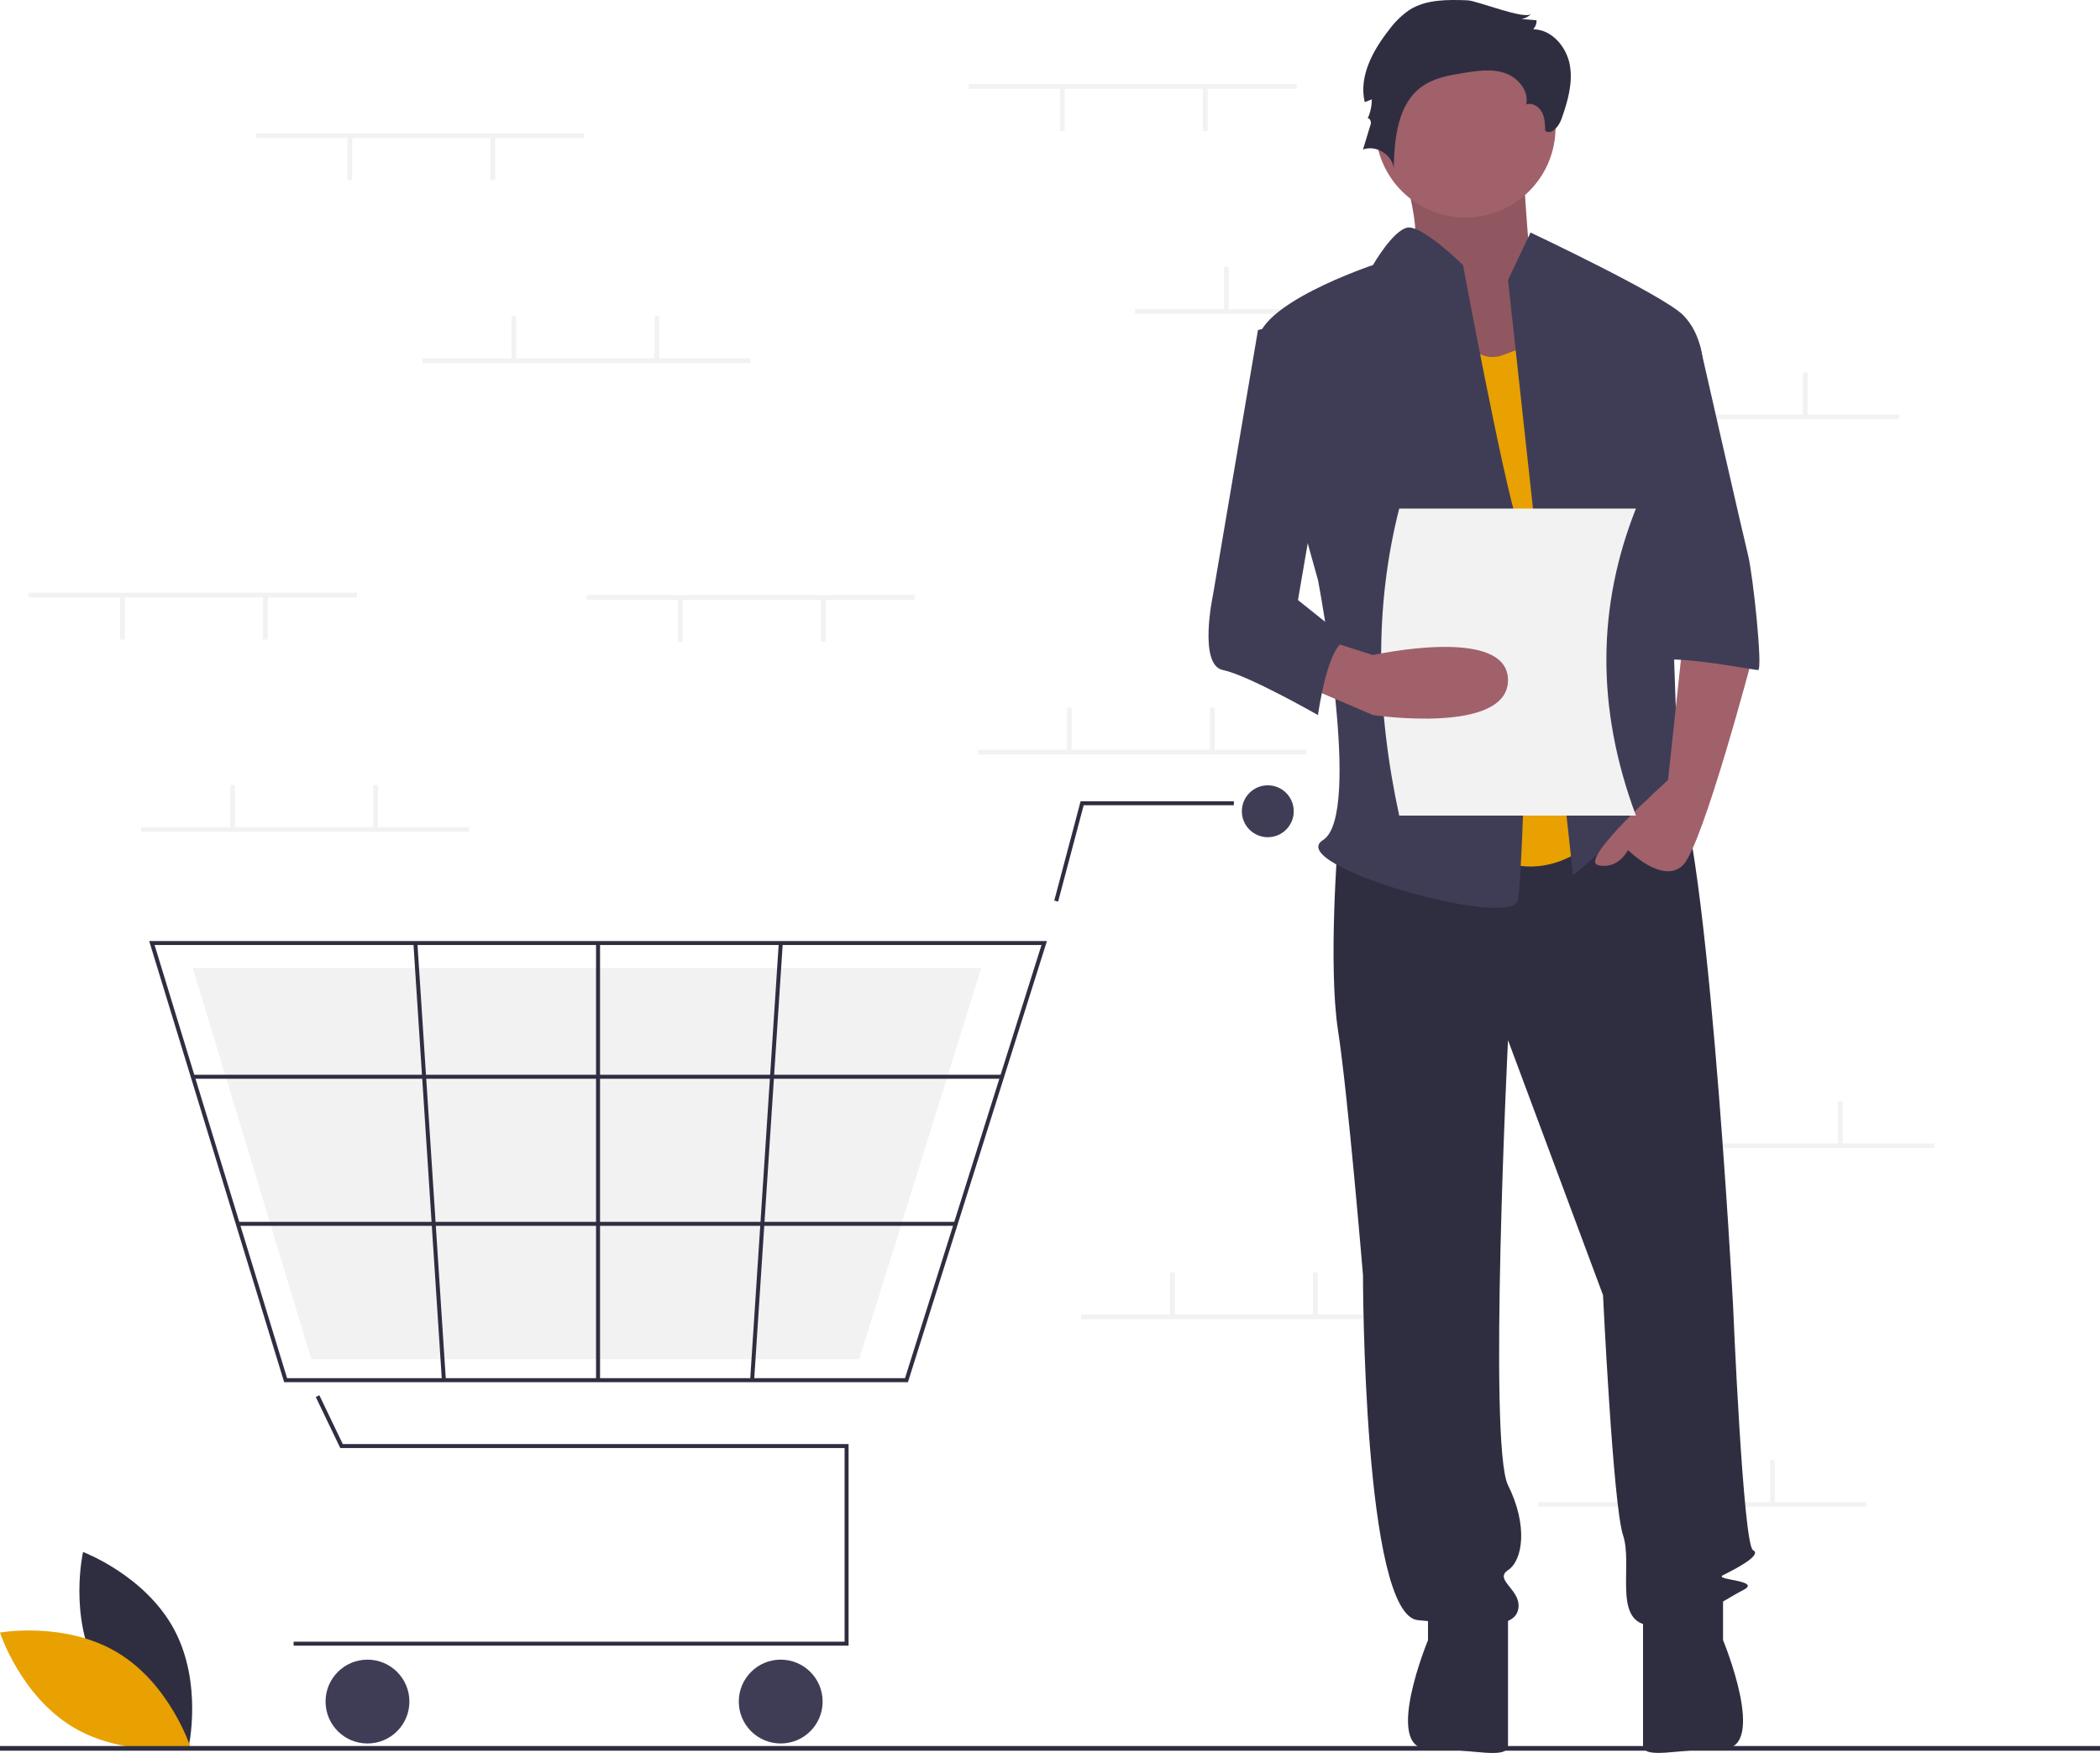
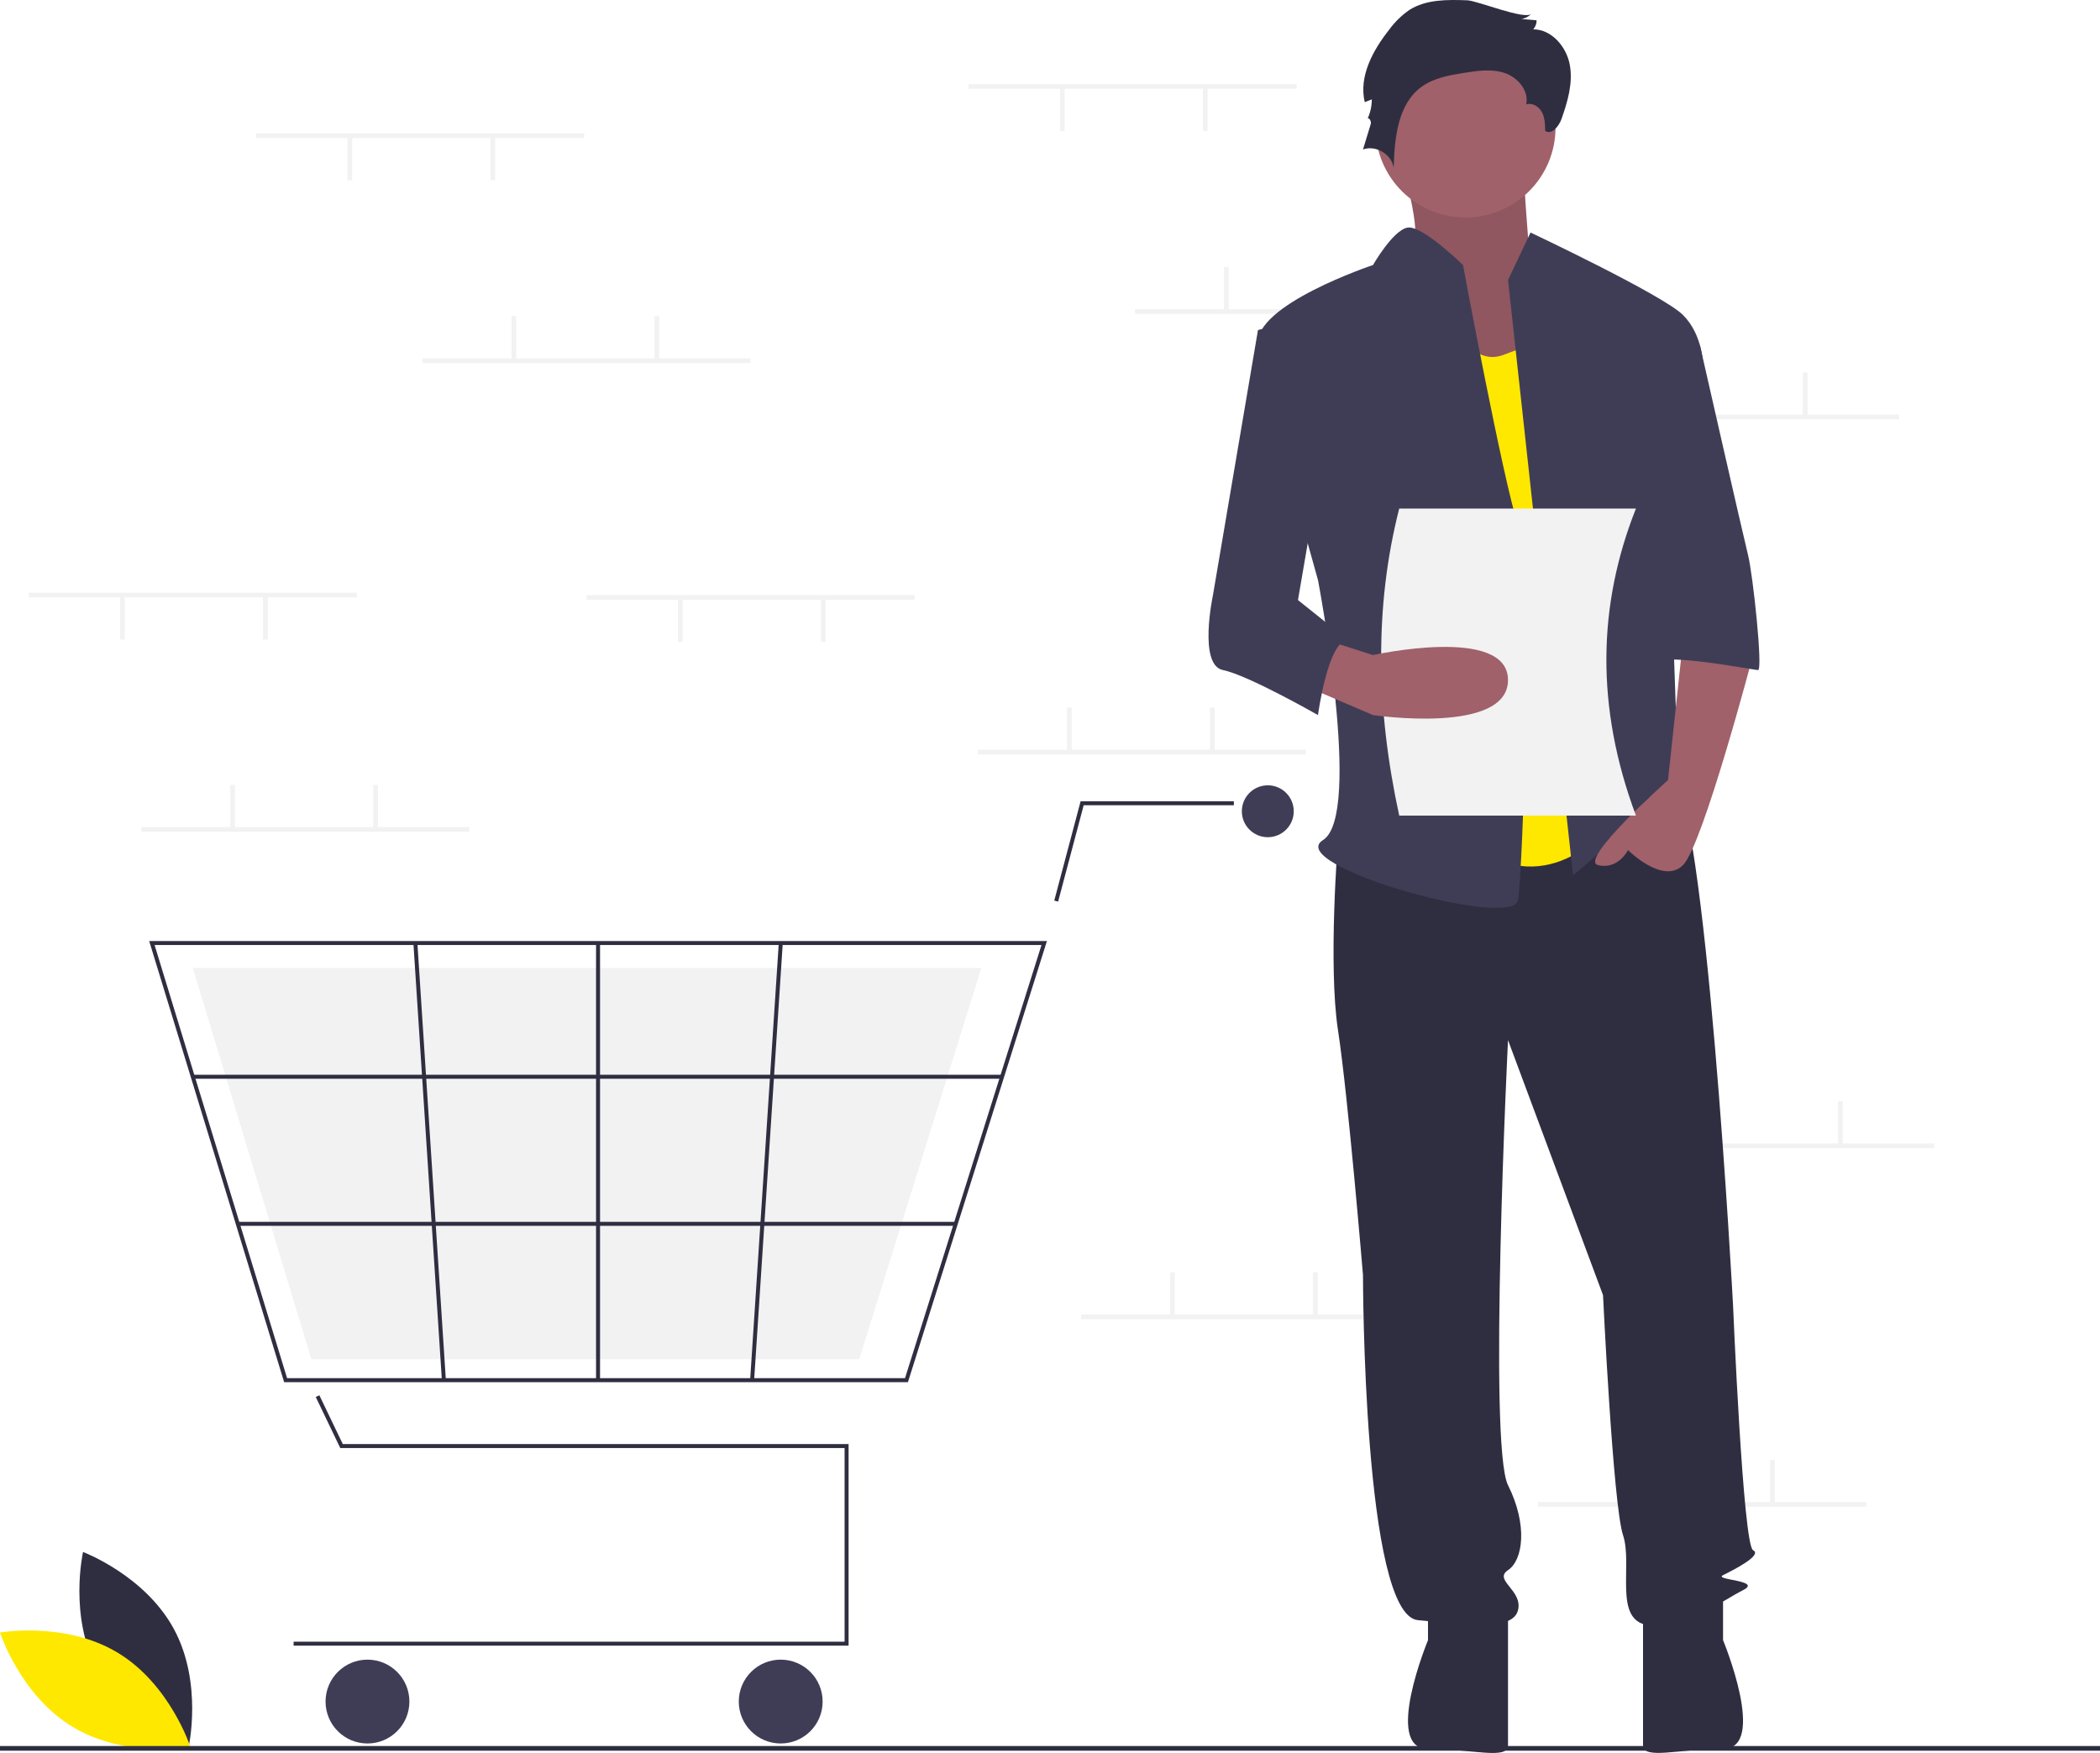
<svg xmlns="http://www.w3.org/2000/svg" data-name="Layer 1" width="896" height="747.971" viewBox="0 0 896 747.971">
  <path d="M193.634,788.752c12.428,23.049,38.806,32.944,38.806,32.944s6.227-27.475-6.201-50.524-38.806-32.944-38.806-32.944S181.206,765.703,193.634,788.752Z" transform="translate(-152 -76.01429)" fill="#2f2e41" />
-   <path d="M202.177,781.169c22.438,13.5,31.08,40.314,31.08,40.314s-27.738,4.927-50.177-8.573S152,772.596,152,772.596,179.738,767.67,202.177,781.169Z" transform="translate(-152 -76.01429)" fill="#e8a100" />
+   <path d="M202.177,781.169c22.438,13.5,31.08,40.314,31.08,40.314s-27.738,4.927-50.177-8.573S152,772.596,152,772.596,179.738,767.67,202.177,781.169Z" transform="translate(-152 -76.01429)" fill="#ffe800" />
  <rect x="413.248" y="35.908" width="140" height="2" fill="#f2f2f2" />
  <rect x="513.249" y="37.408" width="2" height="18.5" fill="#f2f2f2" />
  <rect x="452.248" y="37.408" width="2" height="18.5" fill="#f2f2f2" />
  <rect x="484.248" y="131.908" width="140" height="2" fill="#f2f2f2" />
  <rect x="522.249" y="113.908" width="2" height="18.5" fill="#f2f2f2" />
  <rect x="583.249" y="113.908" width="2" height="18.5" fill="#f2f2f2" />
  <rect x="670.249" y="176.908" width="140" height="2" fill="#f2f2f2" />
  <rect x="708.249" y="158.908" width="2" height="18.5" fill="#f2f2f2" />
  <rect x="769.249" y="158.908" width="2" height="18.5" fill="#f2f2f2" />
  <rect x="656.249" y="640.908" width="140" height="2" fill="#f2f2f2" />
  <rect x="694.249" y="622.908" width="2" height="18.5" fill="#f2f2f2" />
  <rect x="755.249" y="622.908" width="2" height="18.5" fill="#f2f2f2" />
  <rect x="417.248" y="319.908" width="140" height="2" fill="#f2f2f2" />
  <rect x="455.248" y="301.908" width="2" height="18.5" fill="#f2f2f2" />
  <rect x="516.249" y="301.908" width="2" height="18.5" fill="#f2f2f2" />
  <rect x="461.248" y="560.908" width="140" height="2" fill="#f2f2f2" />
  <rect x="499.248" y="542.908" width="2" height="18.5" fill="#f2f2f2" />
  <rect x="560.249" y="542.908" width="2" height="18.5" fill="#f2f2f2" />
  <rect x="685.249" y="487.908" width="140" height="2" fill="#f2f2f2" />
  <rect x="723.249" y="469.908" width="2" height="18.5" fill="#f2f2f2" />
  <rect x="784.249" y="469.908" width="2" height="18.5" fill="#f2f2f2" />
  <polygon points="362.06 702.184 125.274 702.184 125.274 700.481 360.356 700.481 360.356 617.861 145.18 617.861 134.727 596.084 136.263 595.347 146.252 616.157 362.06 616.157 362.06 702.184" fill="#2f2e41" />
  <circle cx="156.789" cy="726.033" r="17.887" fill="#3f3d56" />
  <circle cx="333.101" cy="726.033" r="17.887" fill="#3f3d56" />
  <circle cx="540.927" cy="346.153" r="11.073" fill="#3f3d56" />
  <path d="M539.385,665.767H273.237L215.648,477.531H598.693l-.349,1.108Zm-264.889-1.704H538.136l58.234-184.83H217.951Z" transform="translate(-152 -76.01429)" fill="#2f2e41" />
  <polygon points="366.61 579.958 132.842 579.958 82.26 413.015 418.701 413.015 418.395 413.998 366.61 579.958" fill="#f2f2f2" />
  <polygon points="451.465 384.7 449.818 384.263 461.059 341.894 526.448 341.894 526.448 343.598 462.37 343.598 451.465 384.7" fill="#2f2e41" />
  <rect x="82.258" y="458.584" width="345.293" height="1.704" fill="#2f2e41" />
  <rect x="101.459" y="521.344" width="306.319" height="1.704" fill="#2f2e41" />
  <rect x="254.314" y="402.368" width="1.704" height="186.533" fill="#2f2e41" />
  <rect x="385.557" y="570.797" width="186.929" height="1.704" transform="translate(-274.7392 936.235) rotate(-86.24919)" fill="#2f2e41" />
  <rect x="334.457" y="478.185" width="1.704" height="186.929" transform="translate(-188.4687 -52.99638) rotate(-3.729)" fill="#2f2e41" />
  <rect y="745" width="896" height="2" fill="#2f2e41" />
  <path d="M747.411,137.89s14.618,41.606,5.622,48.007S783.394,244.573,783.394,244.573l47.229-12.802-25.863-43.74s-3.373-43.74-3.373-50.141S747.411,137.89,747.411,137.89Z" transform="translate(-152 -76.01429)" fill="#a0616a" />
  <path d="M747.411,137.89s14.618,41.606,5.622,48.007S783.394,244.573,783.394,244.573l47.229-12.802-25.863-43.74s-3.373-43.74-3.373-50.141S747.411,137.89,747.411,137.89Z" transform="translate(-152 -76.01429)" opacity="0.1" />
  <path d="M722.874,434.468s-4.267,53.341,0,81.079,10.668,104.549,10.668,104.549,0,145.089,23.47,147.222,40.539,4.267,42.673-4.267-10.668-12.802-4.267-17.069,8.535-19.203,0-36.272,0-189.895,0-189.895l40.539,108.816s4.267,89.614,8.535,102.415-4.267,36.272,10.668,38.406,32.005-10.668,40.539-14.936-12.802-4.267-8.535-6.401,17.069-8.535,12.802-10.668-8.535-104.549-8.535-104.549S879.697,414.199,864.762,405.664s-24.537,6.166-24.537,6.166Z" transform="translate(-152 -76.01429)" fill="#2f2e41" />
  <path d="M761.279,758.784v17.069s-19.203,46.399,0,46.399,34.138,4.808,34.138-1.593V763.051Z" transform="translate(-152 -76.01429)" fill="#2f2e41" />
  <path d="M887.165,758.754v17.069s19.203,46.399,0,46.399-34.138,4.808-34.138-1.593V763.021Z" transform="translate(-152 -76.01429)" fill="#2f2e41" />
  <circle cx="625.282" cy="54.408" r="38.406" fill="#a0616a" />
-   <path d="M765.547,201.9s10.668,32.005,27.738,25.604l17.069-6.401L840.225,425.934s-23.47,34.138-57.609,12.802S765.547,201.9,765.547,201.9Z" transform="translate(-152 -76.01429)" fill="#e8a100" />
+   <path d="M765.547,201.9s10.668,32.005,27.738,25.604l17.069-6.401L840.225,425.934s-23.47,34.138-57.609,12.802S765.547,201.9,765.547,201.9Z" transform="translate(-152 -76.01429)" fill="#ffe800" />
  <path d="M795.418,195.499l9.601-20.27s56.542,26.671,65.076,35.205,8.535,21.337,8.535,21.337l-14.936,53.341s4.267,117.351,4.267,121.618,14.936,27.738,4.267,19.203-12.802-17.069-21.337-4.267-27.738,27.738-27.738,27.738Z" transform="translate(-152 -76.01429)" fill="#3f3d56" />
  <path d="M870.096,349.122l-6.401,59.742s-38.406,34.138-29.871,36.272,12.802-6.401,12.802-6.401,14.936,14.936,23.47,6.401S899.967,355.523,899.967,355.523Z" transform="translate(-152 -76.01429)" fill="#a0616a" />
  <path d="M778.1,76.144c-8.514-.304-17.625-.455-24.804,4.133a36.313,36.313,0,0,0-8.572,8.392c-6.992,8.838-13.033,19.959-10.436,30.925l3.016-1.176a19.751,19.751,0,0,1-1.905,8.463c.425-1.235,1.847.762,1.466,2.011L733.543,139.792c5.462-2.002,12.257,2.052,13.088,7.81.38-12.661,1.693-27.18,11.964-34.593,5.18-3.739,11.735-4.88,18.042-5.894,5.818-.935,11.918-1.827,17.491.089s10.319,7.615,9.055,13.371c2.57-.885,5.444.906,6.713,3.309s1.337,5.237,1.375,7.955c2.739,1.936,5.856-1.908,6.973-5.071,2.62-7.424,4.949-15.327,3.538-23.073s-7.723-15.148-15.596-15.174a5.467,5.467,0,0,0,1.422-3.849l-6.489-.548a7.172,7.172,0,0,0,4.286-2.26C802.798,84.731,782.313,76.295,778.1,76.144Z" transform="translate(-152 -76.01429)" fill="#2f2e41" />
  <path d="M776.215,189.098s-17.369-17.021-23.62-15.978S737.809,189.098,737.809,189.098s-51.208,17.069-49.074,34.138S714.339,323.518,714.339,323.518s19.203,100.282,2.134,110.95,81.079,38.406,83.213,25.604,6.401-140.821,0-160.024S776.215,189.098,776.215,189.098Z" transform="translate(-152 -76.01429)" fill="#3f3d56" />
  <path d="M850.893,223.236h26.383S895.7,304.315,897.833,312.85s6.401,49.074,4.267,49.074-44.807-8.535-44.807-2.134Z" transform="translate(-152 -76.01429)" fill="#3f3d56" />
  <path d="M850,424.014H749c-9.856-45.34-10.68-89.146,0-131H850C833.701,334.115,832.682,377.621,850,424.014Z" transform="translate(-152 -76.01429)" fill="#f2f2f2" />
  <path d="M707.938,368.325,737.809,381.127s57.609,8.535,57.609-14.936-57.609-10.668-57.609-10.668L718.605,349.383Z" transform="translate(-152 -76.01429)" fill="#a0616a" />
  <path d="M714.339,210.435l-25.604,6.401L669.532,329.919s-6.401,29.871,4.267,32.005S714.339,381.127,714.339,381.127s4.267-32.005,12.802-32.005L705.804,332.053,718.606,257.375Z" transform="translate(-152 -76.01429)" fill="#3f3d56" />
  <rect x="60.248" y="352.908" width="140" height="2" fill="#f2f2f2" />
  <rect x="98.249" y="334.908" width="2" height="18.5" fill="#f2f2f2" />
  <rect x="159.249" y="334.908" width="2" height="18.5" fill="#f2f2f2" />
  <rect x="109.249" y="56.908" width="140" height="2" fill="#f2f2f2" />
  <rect x="209.249" y="58.408" width="2" height="18.5" fill="#f2f2f2" />
  <rect x="148.249" y="58.408" width="2" height="18.5" fill="#f2f2f2" />
  <rect x="250.249" y="253.908" width="140" height="2" fill="#f2f2f2" />
  <rect x="350.248" y="255.408" width="2" height="18.5" fill="#f2f2f2" />
  <rect x="289.248" y="255.408" width="2" height="18.5" fill="#f2f2f2" />
  <rect x="12.248" y="252.908" width="140" height="2" fill="#f2f2f2" />
  <rect x="112.249" y="254.408" width="2" height="18.5" fill="#f2f2f2" />
  <rect x="51.248" y="254.408" width="2" height="18.5" fill="#f2f2f2" />
  <rect x="180.249" y="152.908" width="140" height="2" fill="#f2f2f2" />
  <rect x="218.249" y="134.908" width="2" height="18.5" fill="#f2f2f2" />
  <rect x="279.248" y="134.908" width="2" height="18.5" fill="#f2f2f2" />
</svg>
